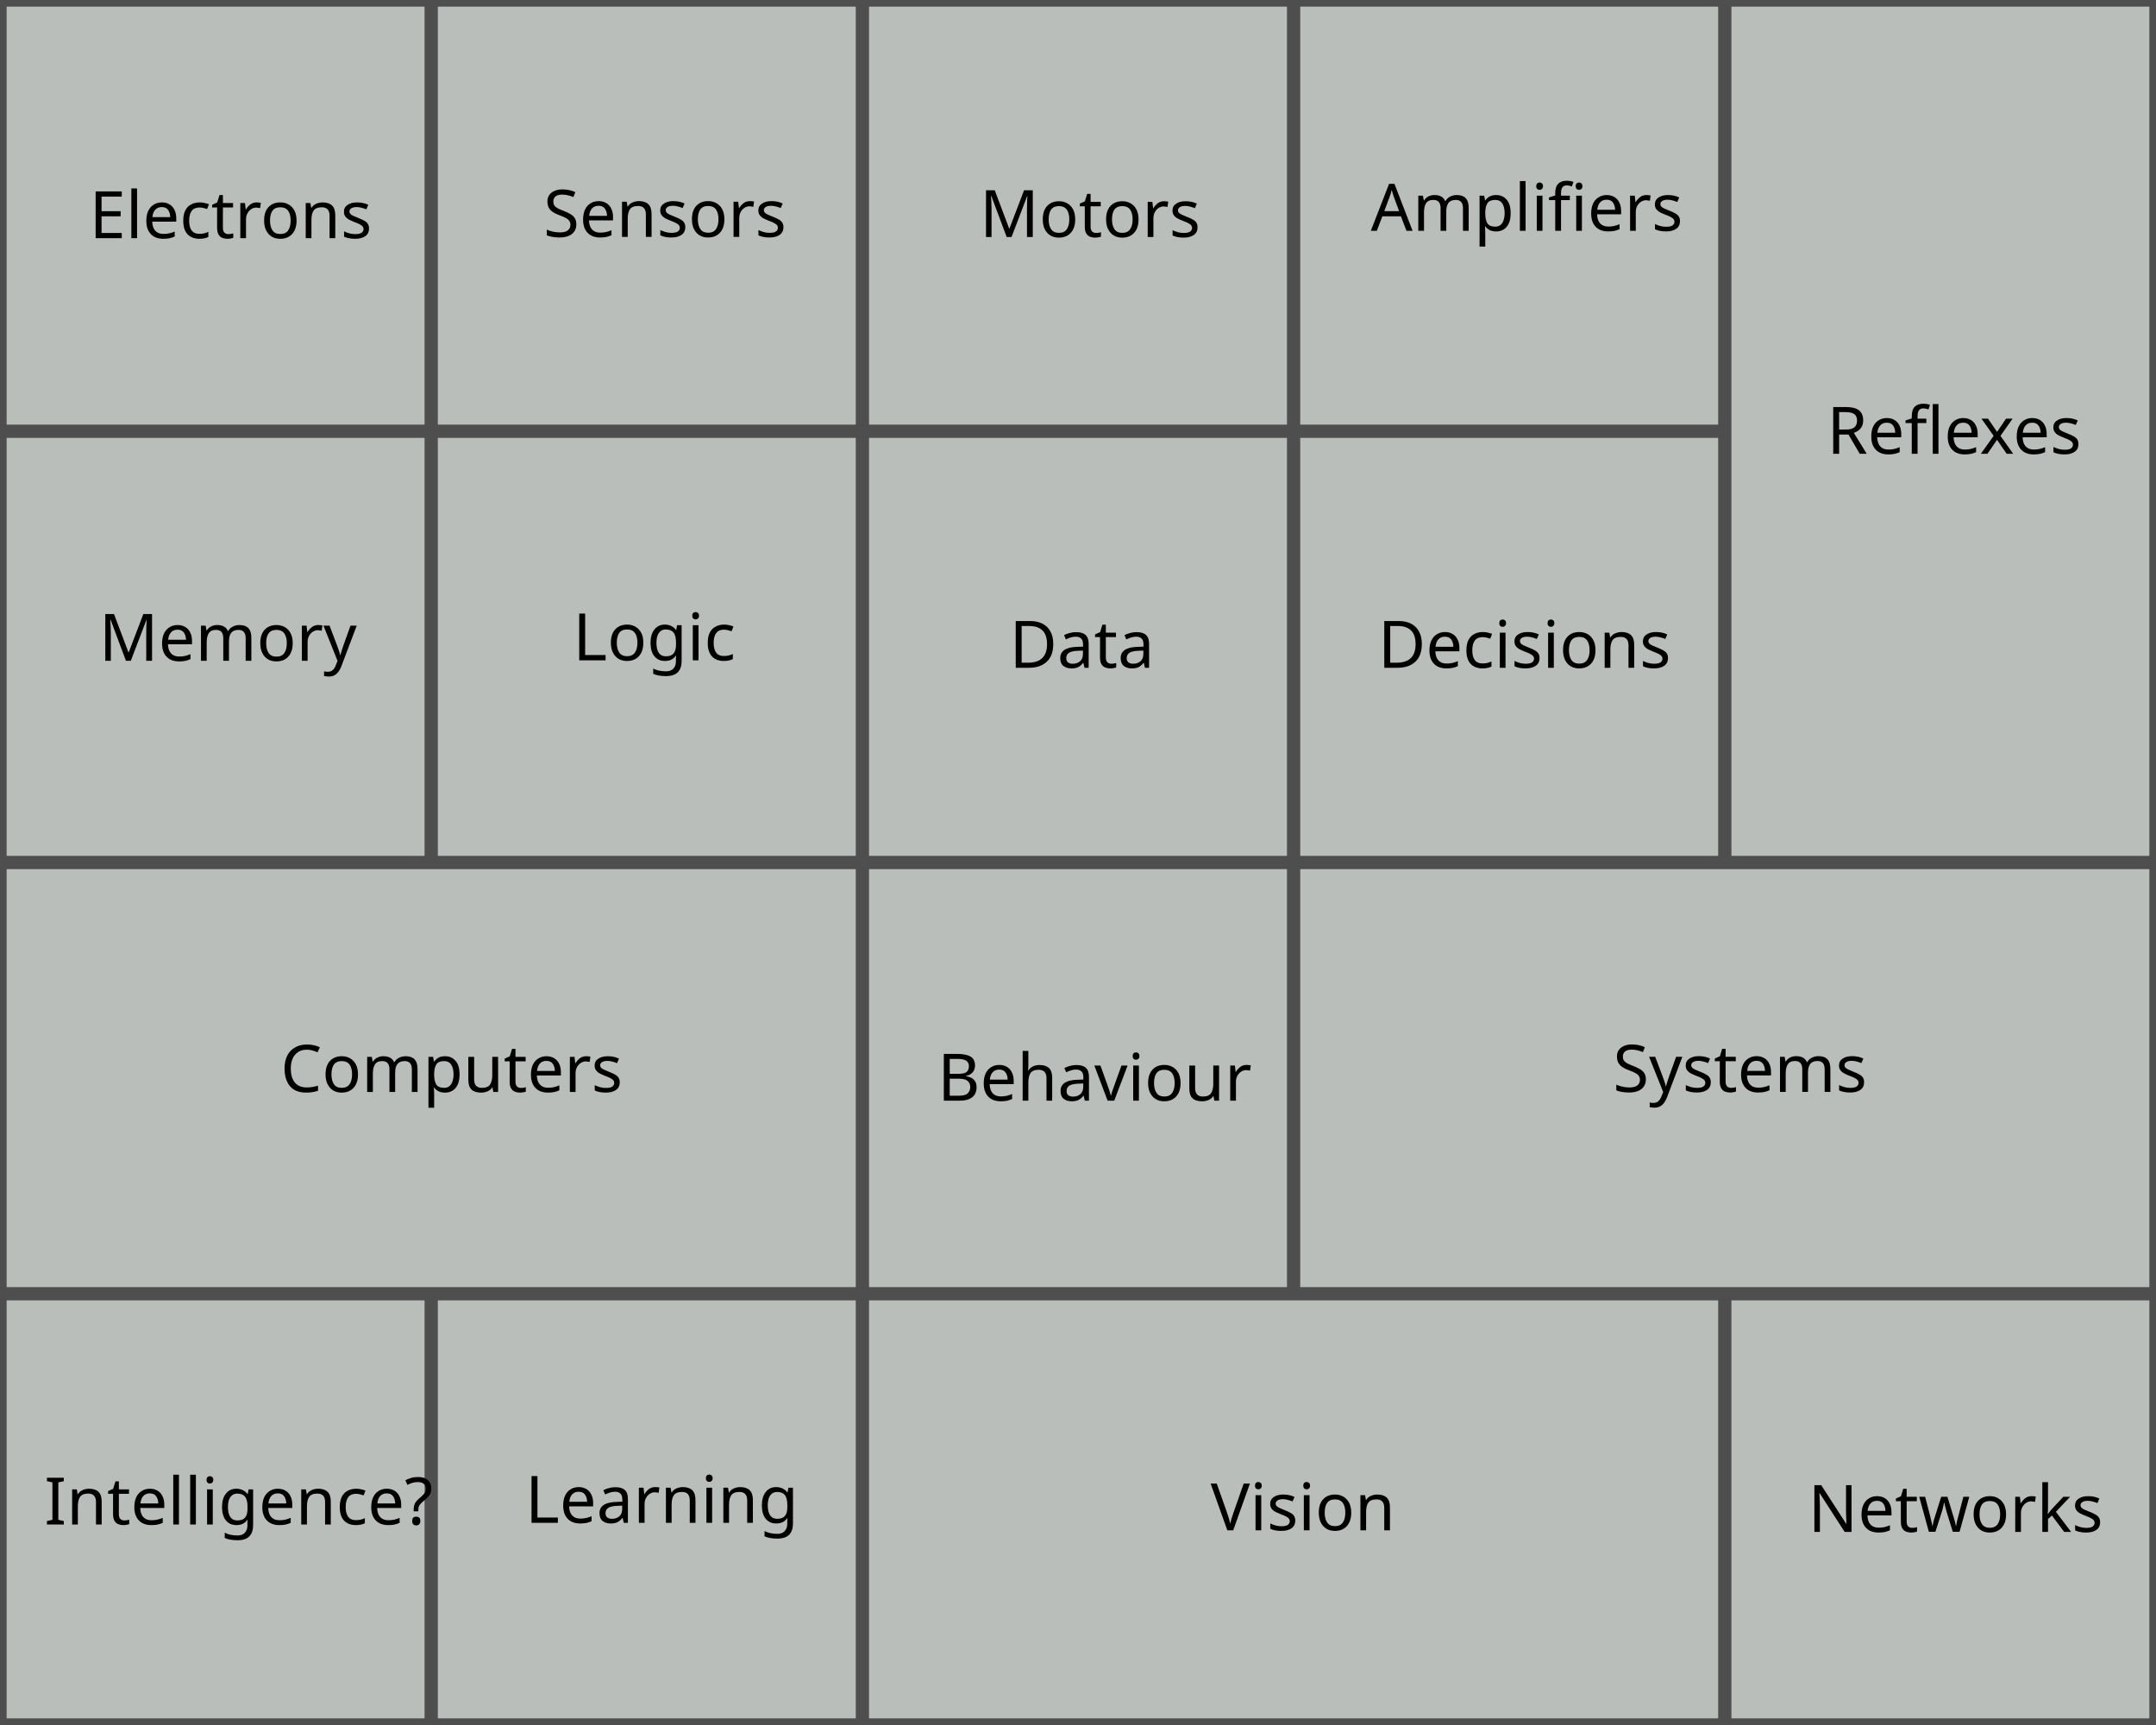
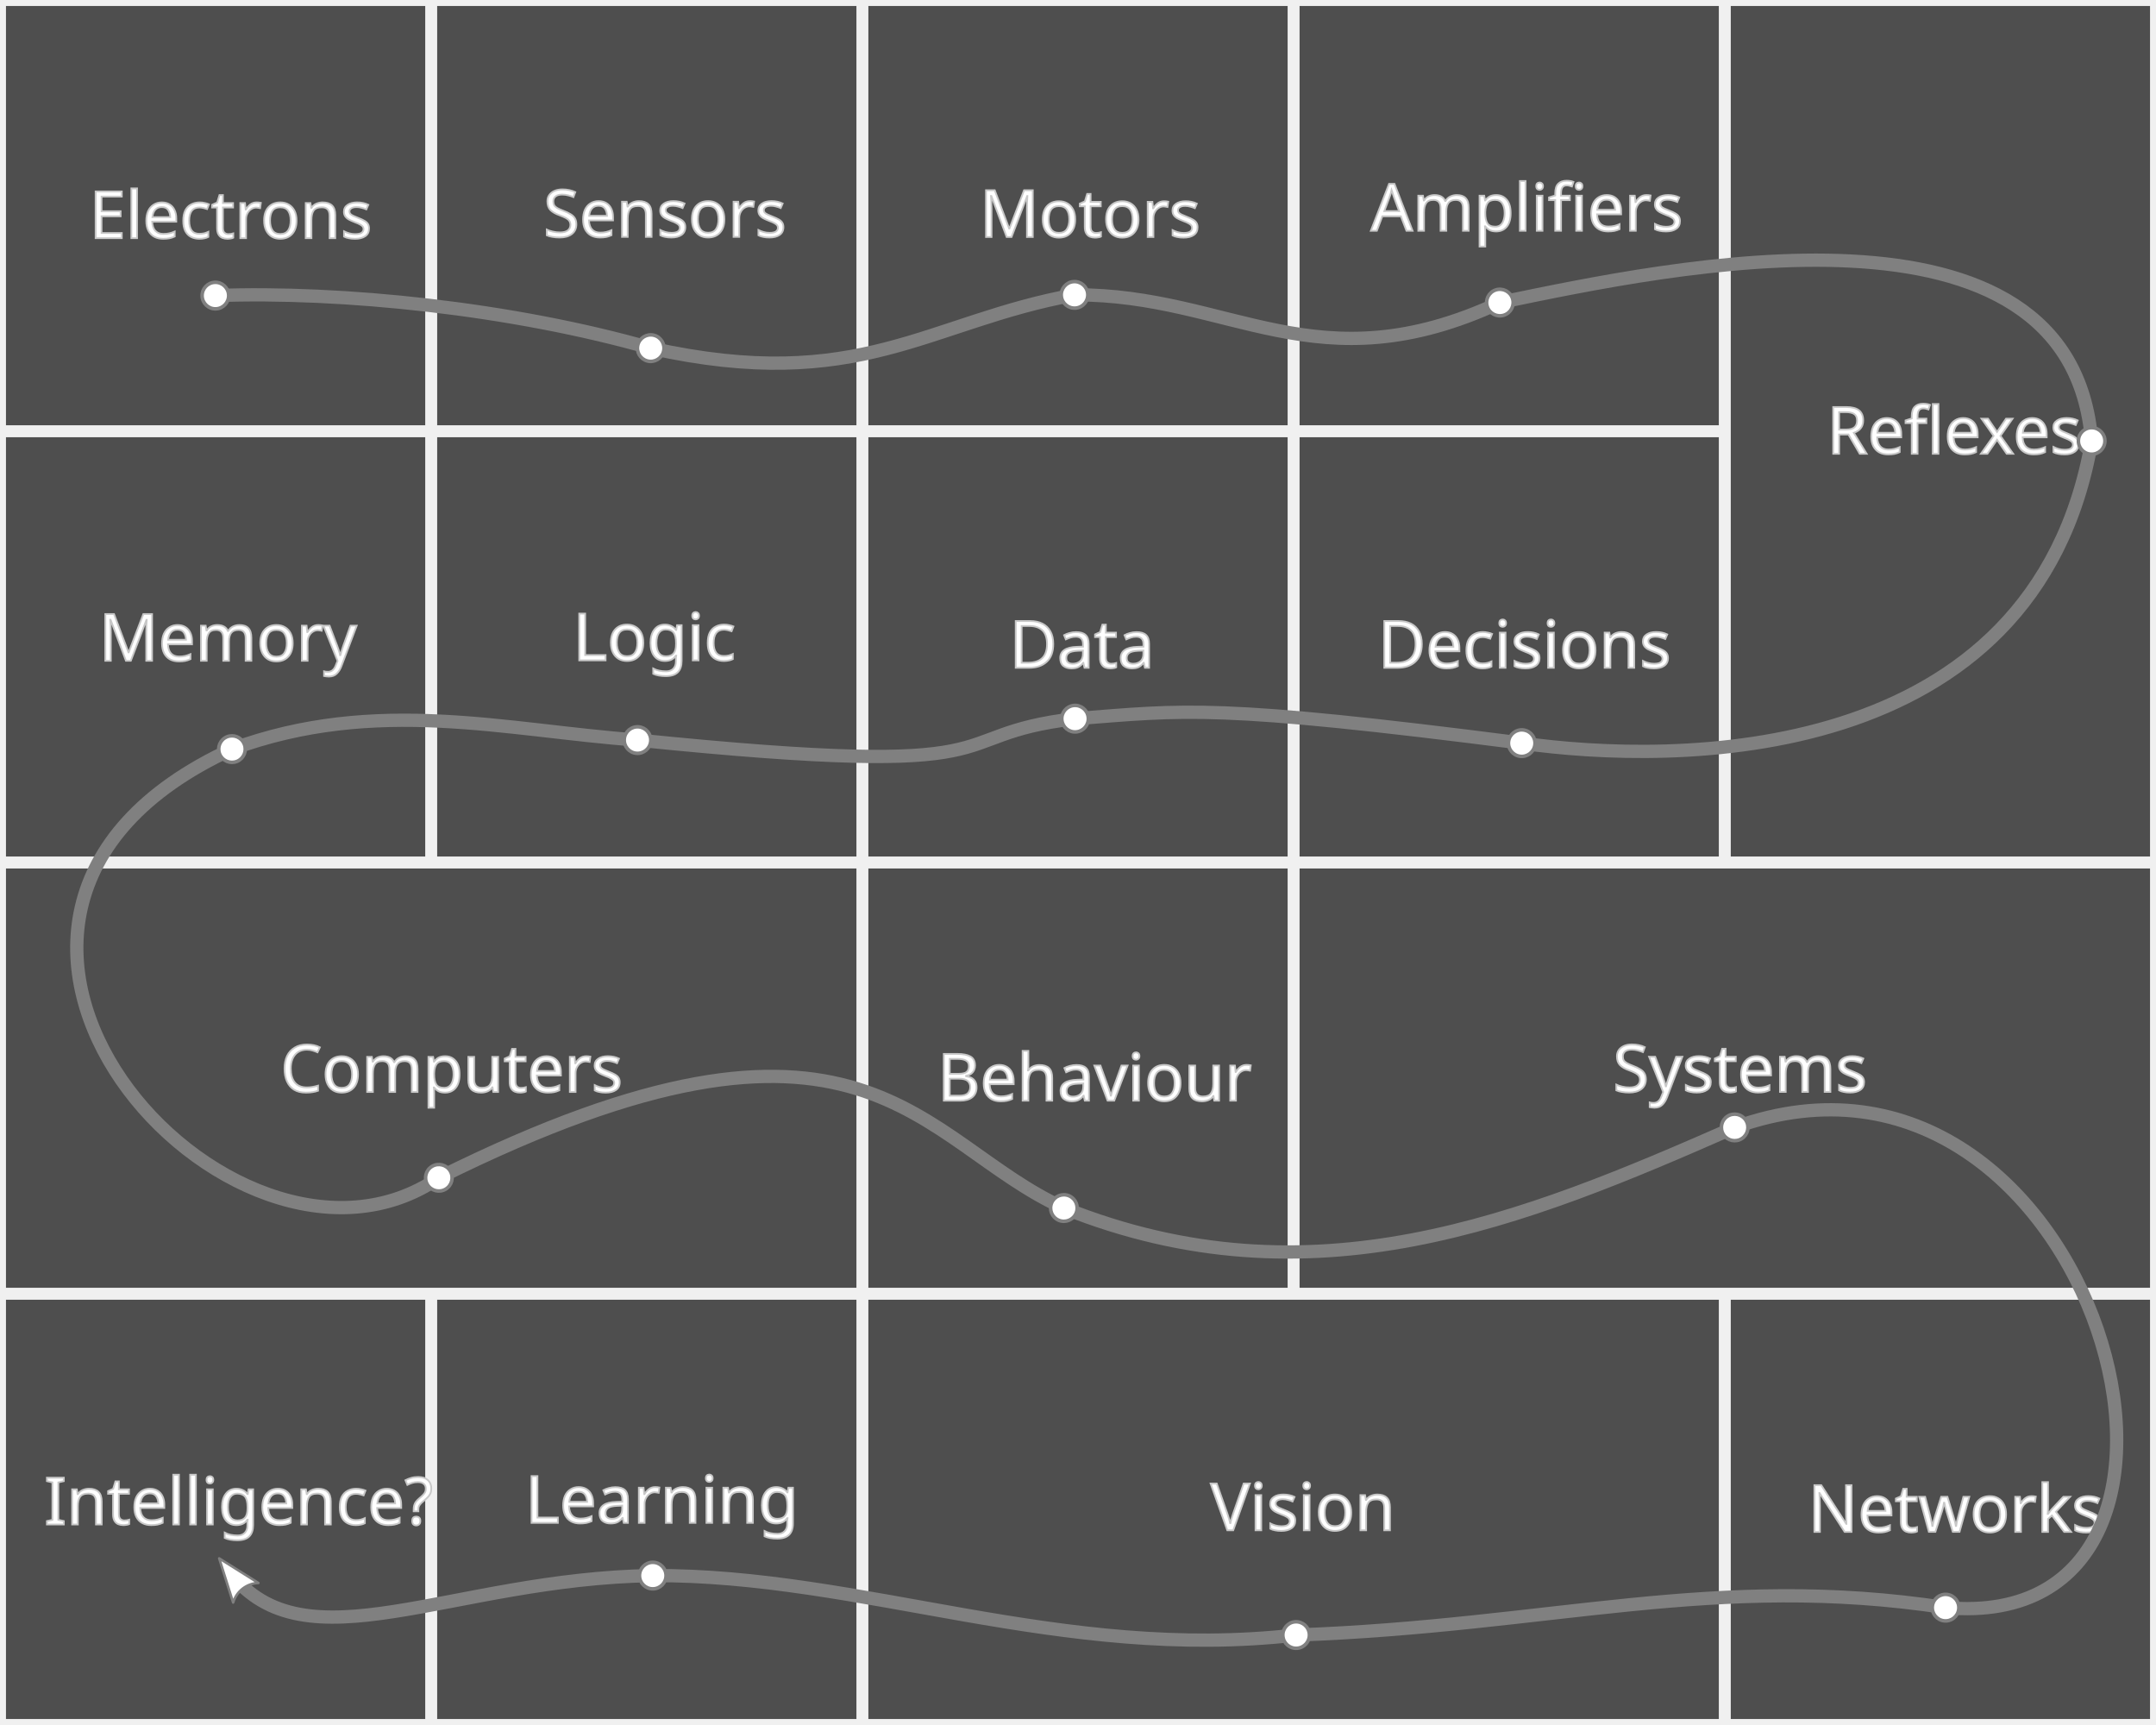
- <svg xmlns="http://www.w3.org/2000/svg" width="325mm" height="260mm" viewBox="0 0 325 260" version="1.1" id="svg8">
-   <defs id="defs2" />
+ <svg xmlns="http://www.w3.org/2000/svg" xmlns:xlink="http://www.w3.org/1999/xlink" width="325mm" height="260mm" viewBox="0 0 325 260" version="1.1" id="svg8">
+   <defs id="defs2">
+     <marker orient="auto" refY="0.0" refX="0.0" id="Arrow2Send" style="overflow:visible;">
+       <path id="path1109" style="fill-rule:evenodd;stroke-width:0.625;stroke-linejoin:round;stroke:#808080;stroke-opacity:1;fill:#ffffff;fill-opacity:1" d="M 8.719,4.034 L -2.207,0.016 L 8.719,-4.002 C 6.973,-1.63 6.983,1.616 8.719,4.034 z " transform="scale(0.3) rotate(180) translate(-2.3,0)" />
+     </marker>
+     <marker orient="auto" refY="0.0" refX="0.0" id="marker5940" style="overflow:visible">
+       <path id="path5938" d="M -2.5,-1.0 C -2.5,1.76 -4.74,4.0 -7.5,4.0 C -10.26,4.0 -12.5,1.76 -12.5,-1.0 C -12.5,-3.76 -10.26,-6.0 -7.5,-6.0 C -4.74,-6.0 -2.5,-3.76 -2.5,-1.0 z " style="fill-rule:evenodd;stroke:#808080;stroke-width:1pt;stroke-opacity:1;fill:#ffffff;fill-opacity:1" transform="scale(0.2) translate(7.4, 1)" />
+     </marker>
+     <marker orient="auto" refY="0.0" refX="0.0" id="DotS" style="overflow:visible">
+       <path id="path1143" d="M -2.5,-1.0 C -2.5,1.76 -4.74,4.0 -7.5,4.0 C -10.26,4.0 -12.5,1.76 -12.5,-1.0 C -12.5,-3.76 -10.26,-6.0 -7.5,-6.0 C -4.74,-6.0 -2.5,-3.76 -2.5,-1.0 z " style="fill-rule:evenodd;stroke:#808080;stroke-width:1pt;stroke-opacity:1;fill:#ffffff;fill-opacity:1" transform="scale(0.2) translate(7.4, 1)" />
+     </marker>
+     <marker orient="auto" refY="0.0" refX="0.0" id="DotL" style="overflow:visible">
+       <path id="path1137" d="M -2.5,-1.0 C -2.5,1.76 -4.74,4.0 -7.5,4.0 C -10.26,4.0 -12.5,1.76 -12.5,-1.0 C -12.5,-3.76 -10.26,-6.0 -7.5,-6.0 C -4.74,-6.0 -2.5,-3.76 -2.5,-1.0 z " style="fill-rule:evenodd;stroke:#ffffff;stroke-width:1pt;stroke-opacity:1;fill:#ffffff;fill-opacity:1" transform="scale(0.8) translate(7.4, 1)" />
+     </marker>
+     <linearGradient id="linearGradient938">
+       <stop style="stop-color:#000000;stop-opacity:1;" offset="0" id="stop934" />
+       <stop style="stop-color:#000000;stop-opacity:0;" offset="1" id="stop936" />
+     </linearGradient>
+     <linearGradient id="linearGradient868">
+       <stop style="stop-color:#ffffff;stop-opacity:1;" offset="0" id="stop864" />
+       <stop style="stop-color:#ffffff;stop-opacity:0;" offset="1" id="stop866" />
+     </linearGradient>
+     <radialGradient xlink:href="#linearGradient868" id="radialGradient902" cx="292.5" cy="264.5" fx="292.5" fy="264.5" r="18.974" gradientTransform="matrix(1,0,0,0.1842924,0,215.7546)" gradientUnits="userSpaceOnUse" />
+     <radialGradient xlink:href="#linearGradient868" id="radialGradient904" cx="195" cy="264.5" fx="195" fy="264.5" r="12.347" gradientTransform="matrix(1,0,0,0.2630859,0,194.9138)" gradientUnits="userSpaceOnUse" />
+     <radialGradient xlink:href="#linearGradient868" id="radialGradient906" cx="97.5" cy="264.5" fx="97.5" fy="264.5" r="17.387" gradientTransform="matrix(1,0,0,0.2513176,0,198.0265)" gradientUnits="userSpaceOnUse" />
+     <radialGradient xlink:href="#linearGradient868" id="radialGradient908" cx="32.5" cy="264.5" fx="32.5" fy="264.5" r="24.885" gradientTransform="matrix(1,0,0,0.18558,0,215.4141)" gradientUnits="userSpaceOnUse" />
+     <radialGradient xlink:href="#linearGradient868" id="radialGradient910" cx="65" cy="199.5" fx="65" fy="199.5" r="22.203" gradientTransform="matrix(1,0,0,0.1986532,0,159.8687)" gradientUnits="userSpaceOnUse" />
+     <radialGradient xlink:href="#linearGradient868" id="radialGradient912" cx="162.5" cy="199.5" fx="162.5" fy="199.5" r="20.25" gradientTransform="matrix(1,0,0,0.1726807,0,165.0502)" gradientUnits="userSpaceOnUse" />
+     <radialGradient xlink:href="#linearGradient868" id="radialGradient914" cx="260" cy="199.5" fx="260" fy="199.5" r="16.358" gradientTransform="matrix(1,0,0,0.2702344,0,145.5882)" gradientUnits="userSpaceOnUse" />
+     <radialGradient xlink:href="#linearGradient868" id="radialGradient916" cx="292.5" cy="102" fx="292.5" fy="102" r="16.177" gradientTransform="matrix(1,0,0,0.2161598,0,79.9517)" gradientUnits="userSpaceOnUse" />
+     <radialGradient xlink:href="#linearGradient868" id="radialGradient918" cx="227.5" cy="134.5" fx="227.5" fy="134.5" r="18.849" gradientTransform="matrix(1,0,0,0.1723388,0,111.3204)" gradientUnits="userSpaceOnUse" />
+     <radialGradient xlink:href="#linearGradient868" id="radialGradient920" cx="227.5" cy="69.5" fx="227.5" fy="69.5" r="20.701" gradientTransform="matrix(1,0,0,0.2226235,0,54.02767)" gradientUnits="userSpaceOnUse" />
+     <radialGradient xlink:href="#linearGradient868" id="radialGradient922" cx="162.5" cy="69.5" fx="162.5" fy="69.5" r="14.185" gradientTransform="matrix(1,0,0,0.2339362,0,53.24143)" gradientUnits="userSpaceOnUse" />
+     <radialGradient xlink:href="#linearGradient868" id="radialGradient924" cx="162.5" cy="134.5" fx="162.5" fy="134.5" r="9.408" gradientTransform="matrix(1,0,0,0.3452994,0,88.05723)" gradientUnits="userSpaceOnUse" />
+     <radialGradient xlink:href="#linearGradient868" id="radialGradient926" cx="97.5" cy="134.5" fx="97.5" fy="134.5" r="10.196" gradientTransform="matrix(1,0,0,0.4285714,0,76.85714)" gradientUnits="userSpaceOnUse" />
+     <radialGradient xlink:href="#linearGradient868" id="radialGradient928" cx="32.5" cy="134.5" fx="32.5" fy="134.5" r="16.948" gradientTransform="matrix(1,0,0,0.2619522,0,99.26742)" gradientUnits="userSpaceOnUse" />
+     <radialGradient xlink:href="#linearGradient868" id="radialGradient930" cx="32.5" cy="69.5" fx="32.5" fy="69.5" r="18.106" gradientTransform="matrix(1,0,0,0.193129,0,56.07754)" gradientUnits="userSpaceOnUse" />
+     <radialGradient xlink:href="#linearGradient868" id="radialGradient932" cx="97.5" cy="69.5" fx="97.5" fy="69.5" r="15.084" gradientTransform="matrix(1,0,0,0.218705,0,54.30001)" gradientUnits="userSpaceOnUse" />
+     <radialGradient xlink:href="#linearGradient938" id="radialGradient972" cx="292.5" cy="264.5" fx="292.5" fy="264.5" r="19.107" gradientTransform="matrix(1,0,0,0.1899403,0,214.2608)" gradientUnits="userSpaceOnUse" />
+     <radialGradient xlink:href="#linearGradient938" id="radialGradient974" cx="195" cy="264.5" fx="195" fy="264.5" r="12.48" gradientTransform="matrix(1,0,0,0.2708977,0,192.8475)" gradientUnits="userSpaceOnUse" />
+     <radialGradient xlink:href="#linearGradient938" id="radialGradient976" cx="97.5" cy="264.5" fx="97.5" fy="264.5" r="17.52" gradientTransform="matrix(1,0,0,0.2569709,0,196.5312)" gradientUnits="userSpaceOnUse" />
+     <radialGradient xlink:href="#linearGradient938" id="radialGradient978" cx="32.5" cy="264.5" fx="32.5" fy="264.5" r="25.017" gradientTransform="matrix(1,0,0,0.1898867,0,214.275)" gradientUnits="userSpaceOnUse" />
+     <radialGradient xlink:href="#linearGradient938" id="radialGradient980" cx="65" cy="199.5" fx="65" fy="199.5" r="22.336" gradientTransform="matrix(1,0,0,0.2033995,0,158.9218)" gradientUnits="userSpaceOnUse" />
+     <radialGradient xlink:href="#linearGradient938" id="radialGradient982" cx="162.5" cy="199.5" fx="162.5" fy="199.5" r="20.382" gradientTransform="matrix(1,0,0,0.1780505,0,163.9789)" gradientUnits="userSpaceOnUse" />
+     <radialGradient xlink:href="#linearGradient938" id="radialGradient984" cx="260" cy="199.5" fx="260" fy="199.5" r="16.49" gradientTransform="matrix(1,0,0,0.276089,0,144.4202)" gradientUnits="userSpaceOnUse" />
+     <radialGradient xlink:href="#linearGradient938" id="radialGradient986" cx="292.5" cy="102" fx="292.5" fy="102" r="16.309" gradientTransform="matrix(1,0,0,0.222518,0,79.30317)" gradientUnits="userSpaceOnUse" />
+     <radialGradient xlink:href="#linearGradient938" id="radialGradient988" cx="227.5" cy="134.5" fx="227.5" fy="134.5" r="18.981" gradientTransform="matrix(1,0,0,0.1781073,0,110.5446)" gradientUnits="userSpaceOnUse" />
+     <radialGradient xlink:href="#linearGradient938" id="radialGradient990" cx="227.5" cy="69.5" fx="227.5" fy="69.5" r="20.833" gradientTransform="matrix(1,0,0,0.2275599,0,53.68459)" gradientUnits="userSpaceOnUse" />
+     <radialGradient xlink:href="#linearGradient938" id="radialGradient992" cx="162.5" cy="69.5" fx="162.5" fy="69.5" r="14.317" gradientTransform="matrix(1,0,0,0.2410147,0,52.74948)" gradientUnits="userSpaceOnUse" />
+     <radialGradient xlink:href="#linearGradient938" id="radialGradient994" cx="162.5" cy="134.5" fx="162.5" fy="134.5" r="9.54" gradientTransform="matrix(1,0,0,0.3543784,0,86.83611)" gradientUnits="userSpaceOnUse" />
+     <radialGradient xlink:href="#linearGradient938" id="radialGradient996" cx="97.5" cy="134.5" fx="97.5" fy="134.5" r="10.328" gradientTransform="matrix(1,0,0,0.4358906,0,75.87271)" gradientUnits="userSpaceOnUse" />
+     <radialGradient xlink:href="#linearGradient938" id="radialGradient998" cx="32.5" cy="134.5" fx="32.5" fy="134.5" r="17.081" gradientTransform="matrix(1,0,0,0.2676684,0,98.49859)" gradientUnits="userSpaceOnUse" />
+     <radialGradient xlink:href="#linearGradient938" id="radialGradient1000" cx="32.5" cy="69.5" fx="32.5" fy="69.5" r="18.238" gradientTransform="matrix(1,0,0,0.1989817,0,55.67078)" gradientUnits="userSpaceOnUse" />
+     <radialGradient xlink:href="#linearGradient938" id="radialGradient1002" cx="97.5" cy="69.5" fx="97.5" fy="69.5" r="15.217" gradientTransform="matrix(1,0,0,0.2254975,0,53.82793)" gradientUnits="userSpaceOnUse" />
+   </defs>
  <g id="layer1" transform="translate(0,-37)">
-     <rect style="opacity:0.673;fill:#a0a6a0;fill-opacity:1;stroke:#000000;stroke-width:2;stroke-linecap:round;stroke-linejoin:miter;stroke-miterlimit:4;stroke-dasharray:none;stroke-dashoffset:0;stroke-opacity:1;paint-order:markers stroke fill" id="rect815" width="63" height="63" x="261" y="233" />
-     <rect style="opacity:0.673;fill:#a0a6a0;fill-opacity:1;stroke:#000000;stroke-width:2;stroke-linecap:round;stroke-linejoin:miter;stroke-miterlimit:4;stroke-dasharray:none;stroke-dashoffset:0;stroke-opacity:1;paint-order:markers stroke fill" id="rect815-0" width="63" height="128" x="261" y="38" />
-     <rect style="opacity:0.673;fill:#a0a6a0;fill-opacity:1;stroke:#000000;stroke-width:2;stroke-linecap:round;stroke-linejoin:miter;stroke-miterlimit:4;stroke-dasharray:none;stroke-dashoffset:0;stroke-opacity:1;paint-order:markers stroke fill" id="rect815-2" width="128" height="63" x="1" y="168" />
-     <rect style="opacity:0.673;fill:#a0a6a0;fill-opacity:1;stroke:#000000;stroke-width:2;stroke-linecap:round;stroke-linejoin:miter;stroke-miterlimit:4;stroke-dasharray:none;stroke-dashoffset:0;stroke-opacity:1;paint-order:markers stroke fill" id="rect815-3" width="63" height="63" x="196" y="38" />
-     <rect style="opacity:0.673;fill:#a0a6a0;fill-opacity:1;stroke:#000000;stroke-width:2;stroke-linecap:round;stroke-linejoin:miter;stroke-miterlimit:4;stroke-dasharray:none;stroke-dashoffset:0;stroke-opacity:1;paint-order:markers stroke fill" id="rect815-3-5" width="63" height="63" x="1" y="103" />
-     <rect style="opacity:0.673;fill:#a0a6a0;fill-opacity:1;stroke:#000000;stroke-width:2;stroke-linecap:round;stroke-linejoin:miter;stroke-miterlimit:4;stroke-dasharray:none;stroke-dashoffset:0;stroke-opacity:1;paint-order:markers stroke fill" id="rect815-3-1" width="63" height="63" x="1" y="38" />
-     <rect style="opacity:0.673;fill:#a0a6a0;fill-opacity:1;stroke:#000000;stroke-width:2;stroke-linecap:round;stroke-linejoin:miter;stroke-miterlimit:4;stroke-dasharray:none;stroke-dashoffset:0;stroke-opacity:1;paint-order:markers stroke fill" id="rect815-3-7" width="63" height="63" x="66" y="38" />
-     <rect style="opacity:0.673;fill:#a0a6a0;fill-opacity:1;stroke:#000000;stroke-width:2;stroke-linecap:round;stroke-linejoin:miter;stroke-miterlimit:4;stroke-dasharray:none;stroke-dashoffset:0;stroke-opacity:1;paint-order:markers stroke fill" id="rect815-3-4" width="63" height="63" x="131" y="38" />
-     <rect style="opacity:0.673;fill:#a0a6a0;fill-opacity:1;stroke:#000000;stroke-width:2;stroke-linecap:round;stroke-linejoin:miter;stroke-miterlimit:4;stroke-dasharray:none;stroke-dashoffset:0;stroke-opacity:1;paint-order:markers stroke fill" id="rect815-2-3" width="128" height="63" x="131" y="233" />
-     <rect style="opacity:0.673;fill:#a0a6a0;fill-opacity:1;stroke:#000000;stroke-width:2;stroke-linecap:round;stroke-linejoin:miter;stroke-miterlimit:4;stroke-dasharray:none;stroke-dashoffset:0;stroke-opacity:1;paint-order:markers stroke fill" id="rect815-3-5-1" width="63" height="63" x="196" y="103" />
-     <rect style="opacity:0.673;fill:#a0a6a0;fill-opacity:1;stroke:#000000;stroke-width:2;stroke-linecap:round;stroke-linejoin:miter;stroke-miterlimit:4;stroke-dasharray:none;stroke-dashoffset:0;stroke-opacity:1;paint-order:markers stroke fill" id="rect815-3-5-4" width="63" height="63" x="131" y="103" />
-     <rect style="opacity:0.673;fill:#a0a6a0;fill-opacity:1;stroke:#000000;stroke-width:2;stroke-linecap:round;stroke-linejoin:miter;stroke-miterlimit:4;stroke-dasharray:none;stroke-dashoffset:0;stroke-opacity:1;paint-order:markers stroke fill" id="rect815-3-5-6" width="63" height="63" x="66" y="103" />
-     <rect style="opacity:0.673;fill:#a0a6a0;fill-opacity:1;stroke:#000000;stroke-width:2;stroke-linecap:round;stroke-linejoin:miter;stroke-miterlimit:4;stroke-dasharray:none;stroke-dashoffset:0;stroke-opacity:1;paint-order:markers stroke fill" id="rect815-3-5-4-2" width="63" height="63" x="131" y="168" />
-     <rect style="opacity:0.673;fill:#a0a6a0;fill-opacity:1;stroke:#000000;stroke-width:2;stroke-linecap:round;stroke-linejoin:miter;stroke-miterlimit:4;stroke-dasharray:none;stroke-dashoffset:0;stroke-opacity:1;paint-order:markers stroke fill" id="rect815-3-5-9-4" width="63" height="63" x="1" y="233" />
-     <rect style="opacity:0.673;fill:#a0a6a0;fill-opacity:1;stroke:#000000;stroke-width:2;stroke-linecap:round;stroke-linejoin:miter;stroke-miterlimit:4;stroke-dasharray:none;stroke-dashoffset:0;stroke-opacity:1;paint-order:markers stroke fill" id="rect815-3-5-6-2-1" width="63" height="63" x="66" y="233" />
-     <rect style="opacity:0.673;fill:#a0a6a0;fill-opacity:1;stroke:#000000;stroke-width:2;stroke-linecap:round;stroke-linejoin:miter;stroke-miterlimit:4;stroke-dasharray:none;stroke-dashoffset:0;stroke-opacity:1;paint-order:markers stroke fill" id="rect815-2-2" width="128" height="63" x="196" y="168" />
+     <rect style="opacity:0.673;fill:#000000;fill-opacity:1;stroke:#000000;stroke-width:0.2;stroke-linecap:round;stroke-linejoin:miter;stroke-miterlimit:4;stroke-dasharray:none;stroke-dashoffset:0;stroke-opacity:1;paint-order:markers stroke fill" id="rect815" width="63" height="63" x="261" y="233" />
+     <rect style="opacity:0.673;fill:#000000;fill-opacity:1;stroke:#000000;stroke-width:0.2;stroke-linecap:round;stroke-linejoin:miter;stroke-miterlimit:4;stroke-dasharray:none;stroke-dashoffset:0;stroke-opacity:1;paint-order:markers stroke fill" id="rect815-0" width="63" height="128" x="261" y="38" />
+     <rect style="opacity:0.673;fill:#000000;fill-opacity:1;stroke:#000000;stroke-width:0.2;stroke-linecap:round;stroke-linejoin:miter;stroke-miterlimit:4;stroke-dasharray:none;stroke-dashoffset:0;stroke-opacity:1;paint-order:markers stroke fill" id="rect815-2" width="128" height="63" x="1" y="168" />
+     <rect style="opacity:0.673;fill:#000000;fill-opacity:1;stroke:#000000;stroke-width:0.2;stroke-linecap:round;stroke-linejoin:miter;stroke-miterlimit:4;stroke-dasharray:none;stroke-dashoffset:0;stroke-opacity:1;paint-order:markers stroke fill" id="rect815-3" width="63" height="63" x="196" y="38" />
+     <rect style="opacity:0.673;fill:#000000;fill-opacity:1;stroke:#000000;stroke-width:0.2;stroke-linecap:round;stroke-linejoin:miter;stroke-miterlimit:4;stroke-dasharray:none;stroke-dashoffset:0;stroke-opacity:1;paint-order:markers stroke fill" id="rect815-3-5" width="63" height="63" x="1" y="103" />
+     <rect style="opacity:0.673;fill:#000000;fill-opacity:1;stroke:#000000;stroke-width:0.2;stroke-linecap:round;stroke-linejoin:miter;stroke-miterlimit:4;stroke-dasharray:none;stroke-dashoffset:0;stroke-opacity:1;paint-order:markers stroke fill" id="rect815-3-1" width="63" height="63" x="1" y="38" />
+     <rect style="opacity:0.673;fill:#000000;fill-opacity:1;stroke:#000000;stroke-width:0.2;stroke-linecap:round;stroke-linejoin:miter;stroke-miterlimit:4;stroke-dasharray:none;stroke-dashoffset:0;stroke-opacity:1;paint-order:markers stroke fill" id="rect815-3-7" width="63" height="63" x="66" y="38" />
+     <rect style="opacity:0.673;fill:#000000;fill-opacity:1;stroke:#000000;stroke-width:0.2;stroke-linecap:round;stroke-linejoin:miter;stroke-miterlimit:4;stroke-dasharray:none;stroke-dashoffset:0;stroke-opacity:1;paint-order:markers stroke fill" id="rect815-3-4" width="63" height="63" x="131" y="38" />
+     <rect style="opacity:0.673;fill:#000000;fill-opacity:1;stroke:#000000;stroke-width:0.2;stroke-linecap:round;stroke-linejoin:miter;stroke-miterlimit:4;stroke-dasharray:none;stroke-dashoffset:0;stroke-opacity:1;paint-order:markers stroke fill" id="rect815-2-3" width="128" height="63" x="131" y="233" />
+     <rect style="opacity:0.673;fill:#000000;fill-opacity:1;stroke:#000000;stroke-width:0.2;stroke-linecap:round;stroke-linejoin:miter;stroke-miterlimit:4;stroke-dasharray:none;stroke-dashoffset:0;stroke-opacity:1;paint-order:markers stroke fill" id="rect815-3-5-1" width="63" height="63" x="196" y="103" />
+     <rect style="opacity:0.673;fill:#000000;fill-opacity:1;stroke:#000000;stroke-width:0.2;stroke-linecap:round;stroke-linejoin:miter;stroke-miterlimit:4;stroke-dasharray:none;stroke-dashoffset:0;stroke-opacity:1;paint-order:markers stroke fill" id="rect815-3-5-4" width="63" height="63" x="131" y="103" />
+     <rect style="opacity:0.673;fill:#000000;fill-opacity:1;stroke:#000000;stroke-width:0.2;stroke-linecap:round;stroke-linejoin:miter;stroke-miterlimit:4;stroke-dasharray:none;stroke-dashoffset:0;stroke-opacity:1;paint-order:markers stroke fill" id="rect815-3-5-6" width="63" height="63" x="66" y="103" />
+     <rect style="opacity:0.673;fill:#000000;fill-opacity:1;stroke:#000000;stroke-width:0.2;stroke-linecap:round;stroke-linejoin:miter;stroke-miterlimit:4;stroke-dasharray:none;stroke-dashoffset:0;stroke-opacity:1;paint-order:markers stroke fill" id="rect815-3-5-4-2" width="63" height="63" x="131" y="168" />
+     <rect style="opacity:0.673;fill:#000000;fill-opacity:1;stroke:#000000;stroke-width:0.2;stroke-linecap:round;stroke-linejoin:miter;stroke-miterlimit:4;stroke-dasharray:none;stroke-dashoffset:0;stroke-opacity:1;paint-order:markers stroke fill" id="rect815-3-5-9-4" width="63" height="63" x="1" y="233" />
+     <rect style="opacity:0.673;fill:#000000;fill-opacity:1;stroke:#000000;stroke-width:0.2;stroke-linecap:round;stroke-linejoin:miter;stroke-miterlimit:4;stroke-dasharray:none;stroke-dashoffset:0;stroke-opacity:1;paint-order:markers stroke fill" id="rect815-3-5-6-2-1" width="63" height="63" x="66" y="233" />
+     <rect style="opacity:0.673;fill:#000000;fill-opacity:1;stroke:#000000;stroke-width:0.2;stroke-linecap:round;stroke-linejoin:miter;stroke-miterlimit:4;stroke-dasharray:none;stroke-dashoffset:0;stroke-opacity:1;paint-order:markers stroke fill" id="rect815-2-2" width="128" height="63" x="196" y="168" />
    <flowRoot xml:space="preserve" id="flowRoot1138" style="fill:black;fill-opacity:1;stroke:none;font-family:'Linux Biolinum';font-style:normal;font-weight:normal;font-size:14.667px;line-height:1.25;letter-spacing:0px;word-spacing:0px;-inkscape-font-specification:'Linux Biolinum';font-stretch:normal;font-variant:normal">
      <flowRegion id="flowRegion1140">
        <rect id="rect1142" width="68.571" height="77.143" x="-400" y="-637.323" />
      </flowRegion>
      <flowPara id="flowPara1144" />
    </flowRoot>
-     <text xml:space="preserve" style="font-style:normal;font-variant:normal;font-weight:normal;font-stretch:normal;font-size:9.878px;line-height:1.25;font-family:'Linux Biolinum';-inkscape-font-specification:'Linux Biolinum, Normal';font-variant-ligatures:normal;font-variant-caps:normal;font-variant-numeric:normal;font-feature-settings:normal;text-align:start;letter-spacing:0px;word-spacing:0px;writing-mode:lr-tb;text-anchor:start;fill:#000000;fill-opacity:1;stroke:none;stroke-width:0.265" x="13.463" y="72.9" id="text1148">
-       <tspan id="tspan1146" x="13.463" y="72.9" style="font-style:normal;font-variant:normal;font-weight:normal;font-stretch:normal;font-size:9.878px;font-family:'Linux Biolinum';-inkscape-font-specification:'Linux Biolinum, Normal';font-variant-ligatures:normal;font-variant-caps:normal;font-variant-numeric:normal;font-feature-settings:normal;text-align:start;writing-mode:lr-tb;text-anchor:start;stroke-width:0.265">Electrons</tspan>
+     <text xml:space="preserve" style="font-style:normal;font-variant:normal;font-weight:normal;font-stretch:normal;font-size:9.878px;line-height:1.25;font-family:'Linux Biolinum';-inkscape-font-specification:'Linux Biolinum, Normal';font-variant-ligatures:normal;font-variant-caps:normal;font-variant-numeric:normal;font-feature-settings:normal;text-align:start;letter-spacing:0px;word-spacing:0px;writing-mode:lr-tb;text-anchor:start;fill:#ffffff;fill-opacity:1;stroke:#c8c8c8;stroke-width:0.265;stroke-opacity:1;" x="13.463" y="72.9" id="text1148">
+       <tspan id="tspan1146" x="13.463" y="72.9" style="font-style:normal;font-variant:normal;font-weight:normal;font-stretch:normal;font-size:9.878px;font-family:'Linux Biolinum';-inkscape-font-specification:'Linux Biolinum, Normal';font-variant-ligatures:normal;font-variant-caps:normal;font-variant-numeric:normal;font-feature-settings:normal;text-align:start;writing-mode:lr-tb;text-anchor:start;stroke-width:0.265;fill:#ffffff;fill-opacity:1;stroke:#c8c8c8;stroke-opacity:1;">Electrons</tspan>
    </text>
-     <text xml:space="preserve" style="font-style:normal;font-variant:normal;font-weight:normal;font-stretch:normal;font-size:9.878px;line-height:1.25;font-family:'Linux Biolinum';-inkscape-font-specification:'Linux Biolinum, Normal';font-variant-ligatures:normal;font-variant-caps:normal;font-variant-numeric:normal;font-feature-settings:normal;text-align:start;letter-spacing:0px;word-spacing:0px;writing-mode:lr-tb;text-anchor:start;fill:#000000;fill-opacity:1;stroke:none;stroke-width:0.265" x="81.924" y="72.703" id="text1148-8">
-       <tspan x="81.924" y="72.703" style="font-style:normal;font-variant:normal;font-weight:normal;font-stretch:normal;font-size:9.878px;font-family:'Linux Biolinum';-inkscape-font-specification:'Linux Biolinum, Normal';font-variant-ligatures:normal;font-variant-caps:normal;font-variant-numeric:normal;font-feature-settings:normal;text-align:start;writing-mode:lr-tb;text-anchor:start;stroke-width:0.265" id="tspan1168">Sensors</tspan>
+     <text xml:space="preserve" style="font-style:normal;font-variant:normal;font-weight:normal;font-stretch:normal;font-size:9.878px;line-height:1.25;font-family:'Linux Biolinum';-inkscape-font-specification:'Linux Biolinum, Normal';font-variant-ligatures:normal;font-variant-caps:normal;font-variant-numeric:normal;font-feature-settings:normal;text-align:start;letter-spacing:0px;word-spacing:0px;writing-mode:lr-tb;text-anchor:start;fill:#ffffff;fill-opacity:1;stroke:#c8c8c8;stroke-width:0.265;stroke-opacity:1;" x="81.924" y="72.703" id="text1148-8">
+       <tspan x="81.924" y="72.703" style="font-style:normal;font-variant:normal;font-weight:normal;font-stretch:normal;font-size:9.878px;font-family:'Linux Biolinum';-inkscape-font-specification:'Linux Biolinum, Normal';font-variant-ligatures:normal;font-variant-caps:normal;font-variant-numeric:normal;font-feature-settings:normal;text-align:start;writing-mode:lr-tb;text-anchor:start;stroke-width:0.265;fill:#ffffff;fill-opacity:1;stroke:#c8c8c8;stroke-opacity:1;" id="tspan1168">Sensors</tspan>
    </text>
-     <text xml:space="preserve" style="font-style:normal;font-variant:normal;font-weight:normal;font-stretch:normal;font-size:9.878px;line-height:1.25;font-family:'Linux Biolinum';-inkscape-font-specification:'Linux Biolinum, Normal';font-variant-ligatures:normal;font-variant-caps:normal;font-variant-numeric:normal;font-feature-settings:normal;text-align:start;letter-spacing:0px;word-spacing:0px;writing-mode:lr-tb;text-anchor:start;fill:#000000;fill-opacity:1;stroke:none;stroke-width:0.265" x="147.683" y="72.722" id="text1148-8-9">
-       <tspan x="147.683" y="72.722" style="font-style:normal;font-variant:normal;font-weight:normal;font-stretch:normal;font-size:9.878px;font-family:'Linux Biolinum';-inkscape-font-specification:'Linux Biolinum, Normal';font-variant-ligatures:normal;font-variant-caps:normal;font-variant-numeric:normal;font-feature-settings:normal;text-align:start;writing-mode:lr-tb;text-anchor:start;stroke-width:0.265" id="tspan1190">Motors</tspan>
+     <text xml:space="preserve" style="font-style:normal;font-variant:normal;font-weight:normal;font-stretch:normal;font-size:9.878px;line-height:1.25;font-family:'Linux Biolinum';-inkscape-font-specification:'Linux Biolinum, Normal';font-variant-ligatures:normal;font-variant-caps:normal;font-variant-numeric:normal;font-feature-settings:normal;text-align:start;letter-spacing:0px;word-spacing:0px;writing-mode:lr-tb;text-anchor:start;fill:#ffffff;fill-opacity:1;stroke:#c8c8c8;stroke-width:0.265;stroke-opacity:1;" x="147.683" y="72.722" id="text1148-8-9">
+       <tspan x="147.683" y="72.722" style="font-style:normal;font-variant:normal;font-weight:normal;font-stretch:normal;font-size:9.878px;font-family:'Linux Biolinum';-inkscape-font-specification:'Linux Biolinum, Normal';font-variant-ligatures:normal;font-variant-caps:normal;font-variant-numeric:normal;font-feature-settings:normal;text-align:start;writing-mode:lr-tb;text-anchor:start;stroke-width:0.265;fill:#ffffff;fill-opacity:1;stroke:#c8c8c8;stroke-opacity:1;" id="tspan1190">Motors</tspan>
    </text>
-     <text xml:space="preserve" style="font-style:normal;font-variant:normal;font-weight:normal;font-stretch:normal;font-size:9.878px;line-height:1.25;font-family:'Linux Biolinum';-inkscape-font-specification:'Linux Biolinum, Normal';font-variant-ligatures:normal;font-variant-caps:normal;font-variant-numeric:normal;font-feature-settings:normal;text-align:start;letter-spacing:0px;word-spacing:0px;writing-mode:lr-tb;text-anchor:start;fill:#000000;fill-opacity:1;stroke:none;stroke-width:0.265" x="206.64" y="71.789" id="text1148-8-9-8">
-       <tspan x="206.64" y="71.789" style="font-style:normal;font-variant:normal;font-weight:normal;font-stretch:normal;font-size:9.878px;font-family:'Linux Biolinum';-inkscape-font-specification:'Linux Biolinum, Normal';font-variant-ligatures:normal;font-variant-caps:normal;font-variant-numeric:normal;font-feature-settings:normal;text-align:start;writing-mode:lr-tb;text-anchor:start;stroke-width:0.265" id="tspan1190-8">Amplifiers</tspan>
+     <text xml:space="preserve" style="font-style:normal;font-variant:normal;font-weight:normal;font-stretch:normal;font-size:9.878px;line-height:1.25;font-family:'Linux Biolinum';-inkscape-font-specification:'Linux Biolinum, Normal';font-variant-ligatures:normal;font-variant-caps:normal;font-variant-numeric:normal;font-feature-settings:normal;text-align:start;letter-spacing:0px;word-spacing:0px;writing-mode:lr-tb;text-anchor:start;fill:#ffffff;fill-opacity:1;stroke:#c8c8c8;stroke-width:0.265;stroke-opacity:1;" x="206.64" y="71.789" id="text1148-8-9-8">
+       <tspan x="206.64" y="71.789" style="font-style:normal;font-variant:normal;font-weight:normal;font-stretch:normal;font-size:9.878px;font-family:'Linux Biolinum';-inkscape-font-specification:'Linux Biolinum, Normal';font-variant-ligatures:normal;font-variant-caps:normal;font-variant-numeric:normal;font-feature-settings:normal;text-align:start;writing-mode:lr-tb;text-anchor:start;stroke-width:0.265;fill:#ffffff;fill-opacity:1;stroke:#c8c8c8;stroke-opacity:1;" id="tspan1190-8">Amplifiers</tspan>
    </text>
-     <text xml:space="preserve" style="font-style:normal;font-variant:normal;font-weight:normal;font-stretch:normal;font-size:9.878px;line-height:1.25;font-family:'Linux Biolinum';-inkscape-font-specification:'Linux Biolinum, Normal';font-variant-ligatures:normal;font-variant-caps:normal;font-variant-numeric:normal;font-feature-settings:normal;text-align:start;letter-spacing:0px;word-spacing:0px;writing-mode:lr-tb;text-anchor:start;fill:#000000;fill-opacity:1;stroke:none;stroke-width:0.265" x="275.392" y="105.4" id="text1148-8-9-86">
-       <tspan id="tspan1220" x="275.392" y="105.4">Reflexes</tspan>
+     <text xml:space="preserve" style="font-style:normal;font-variant:normal;font-weight:normal;font-stretch:normal;font-size:9.878px;line-height:1.25;font-family:'Linux Biolinum';-inkscape-font-specification:'Linux Biolinum, Normal';font-variant-ligatures:normal;font-variant-caps:normal;font-variant-numeric:normal;font-feature-settings:normal;text-align:start;letter-spacing:0px;word-spacing:0px;writing-mode:lr-tb;text-anchor:start;fill:#ffffff;fill-opacity:1;stroke:#c8c8c8;stroke-width:0.265;stroke-opacity:1;" x="275.392" y="105.4" id="text1148-8-9-86">
+       <tspan id="tspan1220" x="275.392" y="105.4" style="fill-opacity:1;fill:#ffffff;stroke:#c8c8c8;stroke-opacity:1;">Reflexes</tspan>
    </text>
-     <text xml:space="preserve" style="font-style:normal;font-variant:normal;font-weight:normal;font-stretch:normal;font-size:9.878px;line-height:1.25;font-family:'Linux Biolinum';-inkscape-font-specification:'Linux Biolinum, Normal';font-variant-ligatures:normal;font-variant-caps:normal;font-variant-numeric:normal;font-feature-settings:normal;text-align:start;letter-spacing:0px;word-spacing:0px;writing-mode:lr-tb;text-anchor:start;fill:#000000;fill-opacity:1;stroke:none;stroke-width:0.265" x="207.72" y="137.652" id="text1148-8-9-6">
-       <tspan id="tspan1320" x="207.72" y="137.652">Decisions</tspan>
+     <text xml:space="preserve" style="font-style:normal;font-variant:normal;font-weight:normal;font-stretch:normal;font-size:9.878px;line-height:1.25;font-family:'Linux Biolinum';-inkscape-font-specification:'Linux Biolinum, Normal';font-variant-ligatures:normal;font-variant-caps:normal;font-variant-numeric:normal;font-feature-settings:normal;text-align:start;letter-spacing:0px;word-spacing:0px;writing-mode:lr-tb;text-anchor:start;fill:#ffffff;fill-opacity:1;stroke:#c8c8c8;stroke-width:0.265;stroke-opacity:1;" x="207.72" y="137.652" id="text1148-8-9-6">
+       <tspan id="tspan1320" x="207.72" y="137.652" style="fill-opacity:1;fill:#ffffff;stroke:#c8c8c8;stroke-opacity:1;">Decisions</tspan>
    </text>
-     <text xml:space="preserve" style="font-style:normal;font-variant:normal;font-weight:normal;font-stretch:normal;font-size:9.878px;line-height:1.25;font-family:'Linux Biolinum';-inkscape-font-specification:'Linux Biolinum, Normal';font-variant-ligatures:normal;font-variant-caps:normal;font-variant-numeric:normal;font-feature-settings:normal;text-align:start;letter-spacing:0px;word-spacing:0px;writing-mode:lr-tb;text-anchor:start;fill:#000000;fill-opacity:1;stroke:none;stroke-width:0.265" x="152.162" y="137.652" id="text1148-8-9-0">
-       <tspan id="tspan1322" x="152.162" y="137.652">Data</tspan>
+     <text xml:space="preserve" style="font-style:normal;font-variant:normal;font-weight:normal;font-stretch:normal;font-size:9.878px;line-height:1.25;font-family:'Linux Biolinum';-inkscape-font-specification:'Linux Biolinum, Normal';font-variant-ligatures:normal;font-variant-caps:normal;font-variant-numeric:normal;font-feature-settings:normal;text-align:start;letter-spacing:0px;word-spacing:0px;writing-mode:lr-tb;text-anchor:start;fill:#ffffff;fill-opacity:1;stroke:#c8c8c8;stroke-width:0.265;stroke-opacity:1;" x="152.162" y="137.652" id="text1148-8-9-0">
+       <tspan id="tspan1322" x="152.162" y="137.652" style="fill-opacity:1;fill:#ffffff;stroke:#c8c8c8;stroke-opacity:1;">Data</tspan>
    </text>
-     <text xml:space="preserve" style="font-style:normal;font-variant:normal;font-weight:normal;font-stretch:normal;font-size:9.878px;line-height:1.25;font-family:'Linux Biolinum';-inkscape-font-specification:'Linux Biolinum, Normal';font-variant-ligatures:normal;font-variant-caps:normal;font-variant-numeric:normal;font-feature-settings:normal;text-align:start;letter-spacing:0px;word-spacing:0px;writing-mode:lr-tb;text-anchor:start;fill:#000000;fill-opacity:1;stroke:none;stroke-width:0.265" x="141.319" y="202.9" id="text1148-8-9-0-8">
-       <tspan id="tspan1330" x="141.319" y="202.9">Behaviour</tspan>
+     <text xml:space="preserve" style="font-style:normal;font-variant:normal;font-weight:normal;font-stretch:normal;font-size:9.878px;line-height:1.25;font-family:'Linux Biolinum';-inkscape-font-specification:'Linux Biolinum, Normal';font-variant-ligatures:normal;font-variant-caps:normal;font-variant-numeric:normal;font-feature-settings:normal;text-align:start;letter-spacing:0px;word-spacing:0px;writing-mode:lr-tb;text-anchor:start;fill:#ffffff;fill-opacity:1;stroke:#c8c8c8;stroke-width:0.265;stroke-opacity:1;" x="141.319" y="202.9" id="text1148-8-9-0-8">
+       <tspan id="tspan1330" x="141.319" y="202.9" style="fill-opacity:1;fill:#ffffff;stroke:#c8c8c8;stroke-opacity:1;">Behaviour</tspan>
    </text>
-     <text xml:space="preserve" style="font-style:normal;font-variant:normal;font-weight:normal;font-stretch:normal;font-size:9.878px;line-height:1.25;font-family:'Linux Biolinum';-inkscape-font-specification:'Linux Biolinum, Normal';font-variant-ligatures:normal;font-variant-caps:normal;font-variant-numeric:normal;font-feature-settings:normal;text-align:start;letter-spacing:0px;word-spacing:0px;writing-mode:lr-tb;text-anchor:start;fill:#000000;fill-opacity:1;stroke:none;stroke-width:0.265" x="243.15" y="201.581" id="text1148-8-9-0-9">
-       <tspan id="tspan1332" x="243.15" y="201.581">Systems</tspan>
+     <text xml:space="preserve" style="font-style:normal;font-variant:normal;font-weight:normal;font-stretch:normal;font-size:9.878px;line-height:1.25;font-family:'Linux Biolinum';-inkscape-font-specification:'Linux Biolinum, Normal';font-variant-ligatures:normal;font-variant-caps:normal;font-variant-numeric:normal;font-feature-settings:normal;text-align:start;letter-spacing:0px;word-spacing:0px;writing-mode:lr-tb;text-anchor:start;fill:#ffffff;fill-opacity:1;stroke:#c8c8c8;stroke-width:0.265;stroke-opacity:1;" x="243.15" y="201.581" id="text1148-8-9-0-9">
+       <tspan id="tspan1332" x="243.15" y="201.581" style="fill-opacity:1;fill:#ffffff;stroke:#c8c8c8;stroke-opacity:1;">Systems</tspan>
    </text>
-     <text xml:space="preserve" style="font-style:normal;font-variant:normal;font-weight:normal;font-stretch:normal;font-size:9.878px;line-height:1.25;font-family:'Linux Biolinum';-inkscape-font-specification:'Linux Biolinum, Normal';font-variant-ligatures:normal;font-variant-caps:normal;font-variant-numeric:normal;font-feature-settings:normal;text-align:start;letter-spacing:0px;word-spacing:0px;writing-mode:lr-tb;text-anchor:start;fill:#000000;fill-opacity:1;stroke:none;stroke-width:0.265" x="42.285" y="201.591" id="text1148-8-9-0-3">
-       <tspan id="tspan1328" x="42.285" y="201.591">Computers</tspan>
+     <text xml:space="preserve" style="font-style:normal;font-variant:normal;font-weight:normal;font-stretch:normal;font-size:9.878px;line-height:1.25;font-family:'Linux Biolinum';-inkscape-font-specification:'Linux Biolinum, Normal';font-variant-ligatures:normal;font-variant-caps:normal;font-variant-numeric:normal;font-feature-settings:normal;text-align:start;letter-spacing:0px;word-spacing:0px;writing-mode:lr-tb;text-anchor:start;fill:#ffffff;fill-opacity:1;stroke:#c8c8c8;stroke-width:0.265;stroke-opacity:1;" x="42.285" y="201.591" id="text1148-8-9-0-3">
+       <tspan id="tspan1328" x="42.285" y="201.591" style="fill-opacity:1;fill:#ffffff;stroke:#c8c8c8;stroke-opacity:1;">Computers</tspan>
    </text>
-     <text xml:space="preserve" style="font-style:normal;font-variant:normal;font-weight:normal;font-stretch:normal;font-size:9.878px;line-height:1.25;font-family:'Linux Biolinum';-inkscape-font-specification:'Linux Biolinum, Normal';font-variant-ligatures:normal;font-variant-caps:normal;font-variant-numeric:normal;font-feature-settings:normal;text-align:start;letter-spacing:0px;word-spacing:0px;writing-mode:lr-tb;text-anchor:start;fill:#000000;fill-opacity:1;stroke:none;stroke-width:0.265" x="14.92" y="136.6" id="text1148-8-9-0-37">
-       <tspan id="tspan1326" x="14.92" y="136.6">Memory</tspan>
+     <text xml:space="preserve" style="font-style:normal;font-variant:normal;font-weight:normal;font-stretch:normal;font-size:9.878px;line-height:1.25;font-family:'Linux Biolinum';-inkscape-font-specification:'Linux Biolinum, Normal';font-variant-ligatures:normal;font-variant-caps:normal;font-variant-numeric:normal;font-feature-settings:normal;text-align:start;letter-spacing:0px;word-spacing:0px;writing-mode:lr-tb;text-anchor:start;fill:#ffffff;fill-opacity:1;stroke:#c8c8c8;stroke-width:0.265;stroke-opacity:1;" x="14.92" y="136.6" id="text1148-8-9-0-37">
+       <tspan id="tspan1326" x="14.92" y="136.6" style="fill-opacity:1;fill:#ffffff;stroke:#c8c8c8;stroke-opacity:1;">Memory</tspan>
    </text>
-     <text xml:space="preserve" style="font-style:normal;font-variant:normal;font-weight:normal;font-stretch:normal;font-size:9.878px;line-height:1.25;font-family:'Linux Biolinum';-inkscape-font-specification:'Linux Biolinum, Normal';font-variant-ligatures:normal;font-variant-caps:normal;font-variant-numeric:normal;font-feature-settings:normal;text-align:start;letter-spacing:0px;word-spacing:0px;writing-mode:lr-tb;text-anchor:start;fill:#000000;fill-opacity:1;stroke:none;stroke-width:0.265" x="86.363" y="136.531" id="text1148-8-9-0-6">
-       <tspan id="tspan1324" x="86.363" y="136.531">Logic</tspan>
+     <text xml:space="preserve" style="font-style:normal;font-variant:normal;font-weight:normal;font-stretch:normal;font-size:9.878px;line-height:1.25;font-family:'Linux Biolinum';-inkscape-font-specification:'Linux Biolinum, Normal';font-variant-ligatures:normal;font-variant-caps:normal;font-variant-numeric:normal;font-feature-settings:normal;text-align:start;letter-spacing:0px;word-spacing:0px;writing-mode:lr-tb;text-anchor:start;fill:#ffffff;fill-opacity:1;stroke:#c8c8c8;stroke-width:0.265;stroke-opacity:1;" x="86.363" y="136.531" id="text1148-8-9-0-6">
+       <tspan id="tspan1324" x="86.363" y="136.531" style="fill-opacity:1;fill:#ffffff;stroke:#c8c8c8;stroke-opacity:1;">Logic</tspan>
    </text>
-     <text xml:space="preserve" style="font-style:normal;font-variant:normal;font-weight:normal;font-stretch:normal;font-size:9.878px;line-height:1.25;font-family:'Linux Biolinum';-inkscape-font-specification:'Linux Biolinum, Normal';font-variant-ligatures:normal;font-variant-caps:normal;font-variant-numeric:normal;font-feature-settings:normal;text-align:start;letter-spacing:0px;word-spacing:0px;writing-mode:lr-tb;text-anchor:start;fill:#000000;fill-opacity:1;stroke:none;stroke-width:0.265" x="6.684" y="266.779" id="text1148-8-9-0-2">
-       <tspan id="tspan1358" x="6.684" y="266.779">Intelligence?</tspan>
+     <text xml:space="preserve" style="font-style:normal;font-variant:normal;font-weight:normal;font-stretch:normal;font-size:9.878px;line-height:1.25;font-family:'Linux Biolinum';-inkscape-font-specification:'Linux Biolinum, Normal';font-variant-ligatures:normal;font-variant-caps:normal;font-variant-numeric:normal;font-feature-settings:normal;text-align:start;letter-spacing:0px;word-spacing:0px;writing-mode:lr-tb;text-anchor:start;fill:#ffffff;fill-opacity:1;stroke:#c8c8c8;stroke-width:0.265;stroke-opacity:1;" x="6.684" y="266.779" id="text1148-8-9-0-2">
+       <tspan id="tspan1358" x="6.684" y="266.779" style="fill-opacity:1;fill:#ffffff;stroke:#c8c8c8;stroke-opacity:1;">Intelligence?</tspan>
    </text>
-     <text xml:space="preserve" style="font-style:normal;font-variant:normal;font-weight:normal;font-stretch:normal;font-size:9.878px;line-height:1.25;font-family:'Linux Biolinum';-inkscape-font-specification:'Linux Biolinum, Normal';font-variant-ligatures:normal;font-variant-caps:normal;font-variant-numeric:normal;font-feature-settings:normal;text-align:start;letter-spacing:0px;word-spacing:0px;writing-mode:lr-tb;text-anchor:start;fill:#000000;fill-opacity:1;stroke:none;stroke-width:0.265" x="79.172" y="266.531" id="text1148-8-9-0-5">
-       <tspan id="tspan1340" x="79.172" y="266.531">Learning</tspan>
+     <text xml:space="preserve" style="font-style:normal;font-variant:normal;font-weight:normal;font-stretch:normal;font-size:9.878px;line-height:1.25;font-family:'Linux Biolinum';-inkscape-font-specification:'Linux Biolinum, Normal';font-variant-ligatures:normal;font-variant-caps:normal;font-variant-numeric:normal;font-feature-settings:normal;text-align:start;letter-spacing:0px;word-spacing:0px;writing-mode:lr-tb;text-anchor:start;fill:#ffffff;fill-opacity:1;stroke:#c8c8c8;stroke-width:0.265;stroke-opacity:1;" x="79.172" y="266.531" id="text1148-8-9-0-5">
+       <tspan id="tspan1340" x="79.172" y="266.531" style="fill-opacity:1;fill:#ffffff;stroke:#c8c8c8;stroke-opacity:1;">Learning</tspan>
    </text>
-     <text xml:space="preserve" style="font-style:normal;font-variant:normal;font-weight:normal;font-stretch:normal;font-size:9.878px;line-height:1.25;font-family:'Linux Biolinum';-inkscape-font-specification:'Linux Biolinum, Normal';font-variant-ligatures:normal;font-variant-caps:normal;font-variant-numeric:normal;font-feature-settings:normal;text-align:start;letter-spacing:0px;word-spacing:0px;writing-mode:lr-tb;text-anchor:start;fill:#000000;fill-opacity:1;stroke:none;stroke-width:0.265" x="182.494" y="267.652" id="text1148-8-9-0-7">
-       <tspan id="tspan1336" x="182.494" y="267.652">Vision</tspan>
+     <text xml:space="preserve" style="font-style:normal;font-variant:normal;font-weight:normal;font-stretch:normal;font-size:9.878px;line-height:1.25;font-family:'Linux Biolinum';-inkscape-font-specification:'Linux Biolinum, Normal';font-variant-ligatures:normal;font-variant-caps:normal;font-variant-numeric:normal;font-feature-settings:normal;text-align:start;letter-spacing:0px;word-spacing:0px;writing-mode:lr-tb;text-anchor:start;fill:#ffffff;fill-opacity:1;stroke:#c8c8c8;stroke-width:0.265;stroke-opacity:1;" x="182.494" y="267.652" id="text1148-8-9-0-7">
+       <tspan id="tspan1336" x="182.494" y="267.652" style="fill-opacity:1;fill:#ffffff;stroke:#c8c8c8;stroke-opacity:1;">Vision</tspan>
    </text>
-     <text xml:space="preserve" style="font-style:normal;font-variant:normal;font-weight:normal;font-stretch:normal;font-size:9.878px;line-height:1.25;font-family:'Linux Biolinum';-inkscape-font-specification:'Linux Biolinum, Normal';font-variant-ligatures:normal;font-variant-caps:normal;font-variant-numeric:normal;font-feature-settings:normal;text-align:start;letter-spacing:0px;word-spacing:0px;writing-mode:lr-tb;text-anchor:start;fill:#000000;fill-opacity:1;stroke:none;stroke-width:0.265" x="272.556" y="267.9" id="text1148-8-9-0-60">
-       <tspan id="tspan1334" x="272.556" y="267.9">Networks</tspan>
+     <text xml:space="preserve" style="font-style:normal;font-variant:normal;font-weight:normal;font-stretch:normal;font-size:9.878px;line-height:1.25;font-family:'Linux Biolinum';-inkscape-font-specification:'Linux Biolinum, Normal';font-variant-ligatures:normal;font-variant-caps:normal;font-variant-numeric:normal;font-feature-settings:normal;text-align:start;letter-spacing:0px;word-spacing:0px;writing-mode:lr-tb;text-anchor:start;fill:#ffffff;fill-opacity:1;stroke:#c8c8c8;stroke-width:0.265;stroke-opacity:1;" x="272.556" y="267.9" id="text1148-8-9-0-60">
+       <tspan id="tspan1334" x="272.556" y="267.9" style="fill-opacity:1;fill:#ffffff;stroke:#c8c8c8;stroke-opacity:1;">Networks</tspan>
    </text>
+     <path style="fill:none;stroke:#808080;stroke-width:2;stroke-linecap:butt;stroke-linejoin:miter;stroke-miterlimit:4;stroke-dasharray:none;stroke-opacity:1;marker-start:url(#DotS);marker-mid:url(#marker5940);marker-end:url(#Arrow2Send)" d="m 32.508,81.55 c 19.036,-0.703 44.766,1.965 65.621,7.932 31.472,6.962 41.744,-4.029 63.887,-8.043 23.572,-0.085 36.477,14.02 64.117,1.149 25.395,-5.267 86.046,-18.34 89.166,20.913 -8.548,49.39 -63.192,48.727 -85.949,45.502 -46.115,-5.919 -50.635,-4.98 -67.334,-3.677 -21.372,2.528 -6.104,9.324 -65.955,3.217 -19.7,-1.418 -39.319,-6.646 -61.129,1.379 -54.903,25.304 0.122,86.062 31.254,64.577 64.222,-31.937 72.146,-5.4 94.222,4.596 37.27,14.893 69.096,1.915 101.116,-12.18 54.564,-19.656 80.582,76.943 31.714,72.39 -34.732,-5.287 -59.273,2.75 -97.899,4.137 -35.447,4.04 -65.401,-9.133 -96.98,-8.963 -30.414,0.466 -52.364,14.139 -63.657,-0.46" id="path1074" />
  </g>
</svg>
